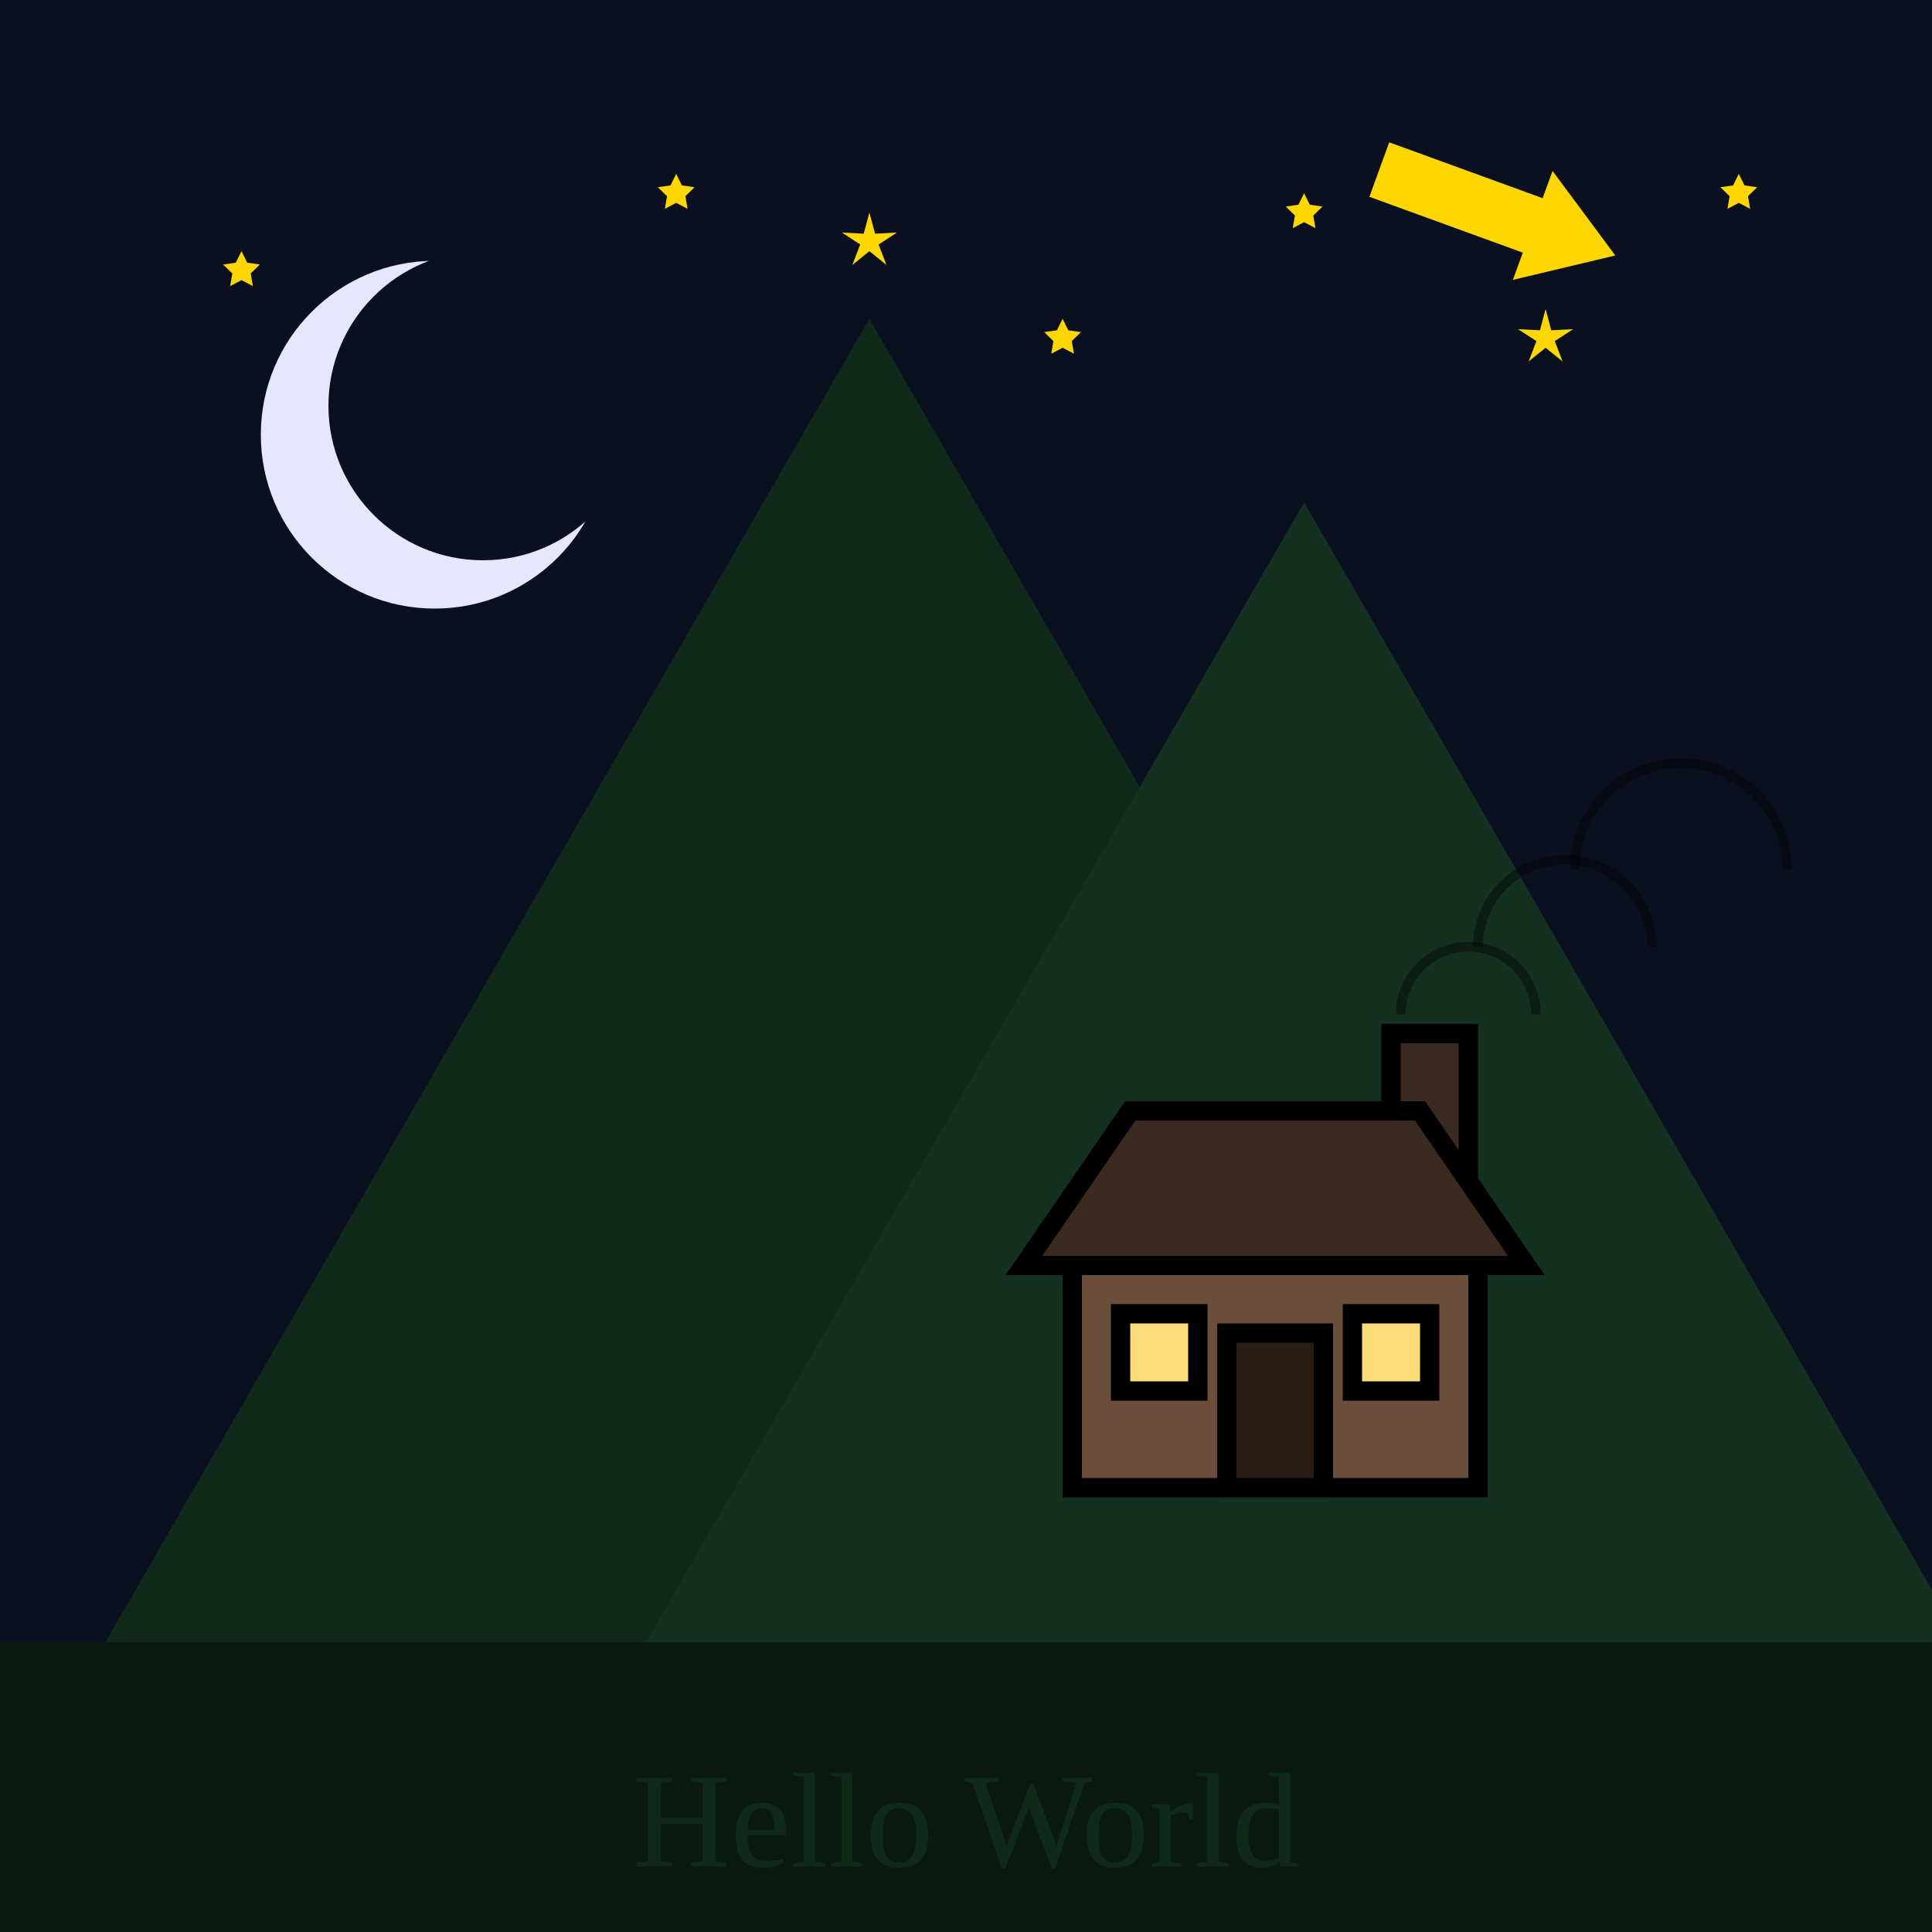
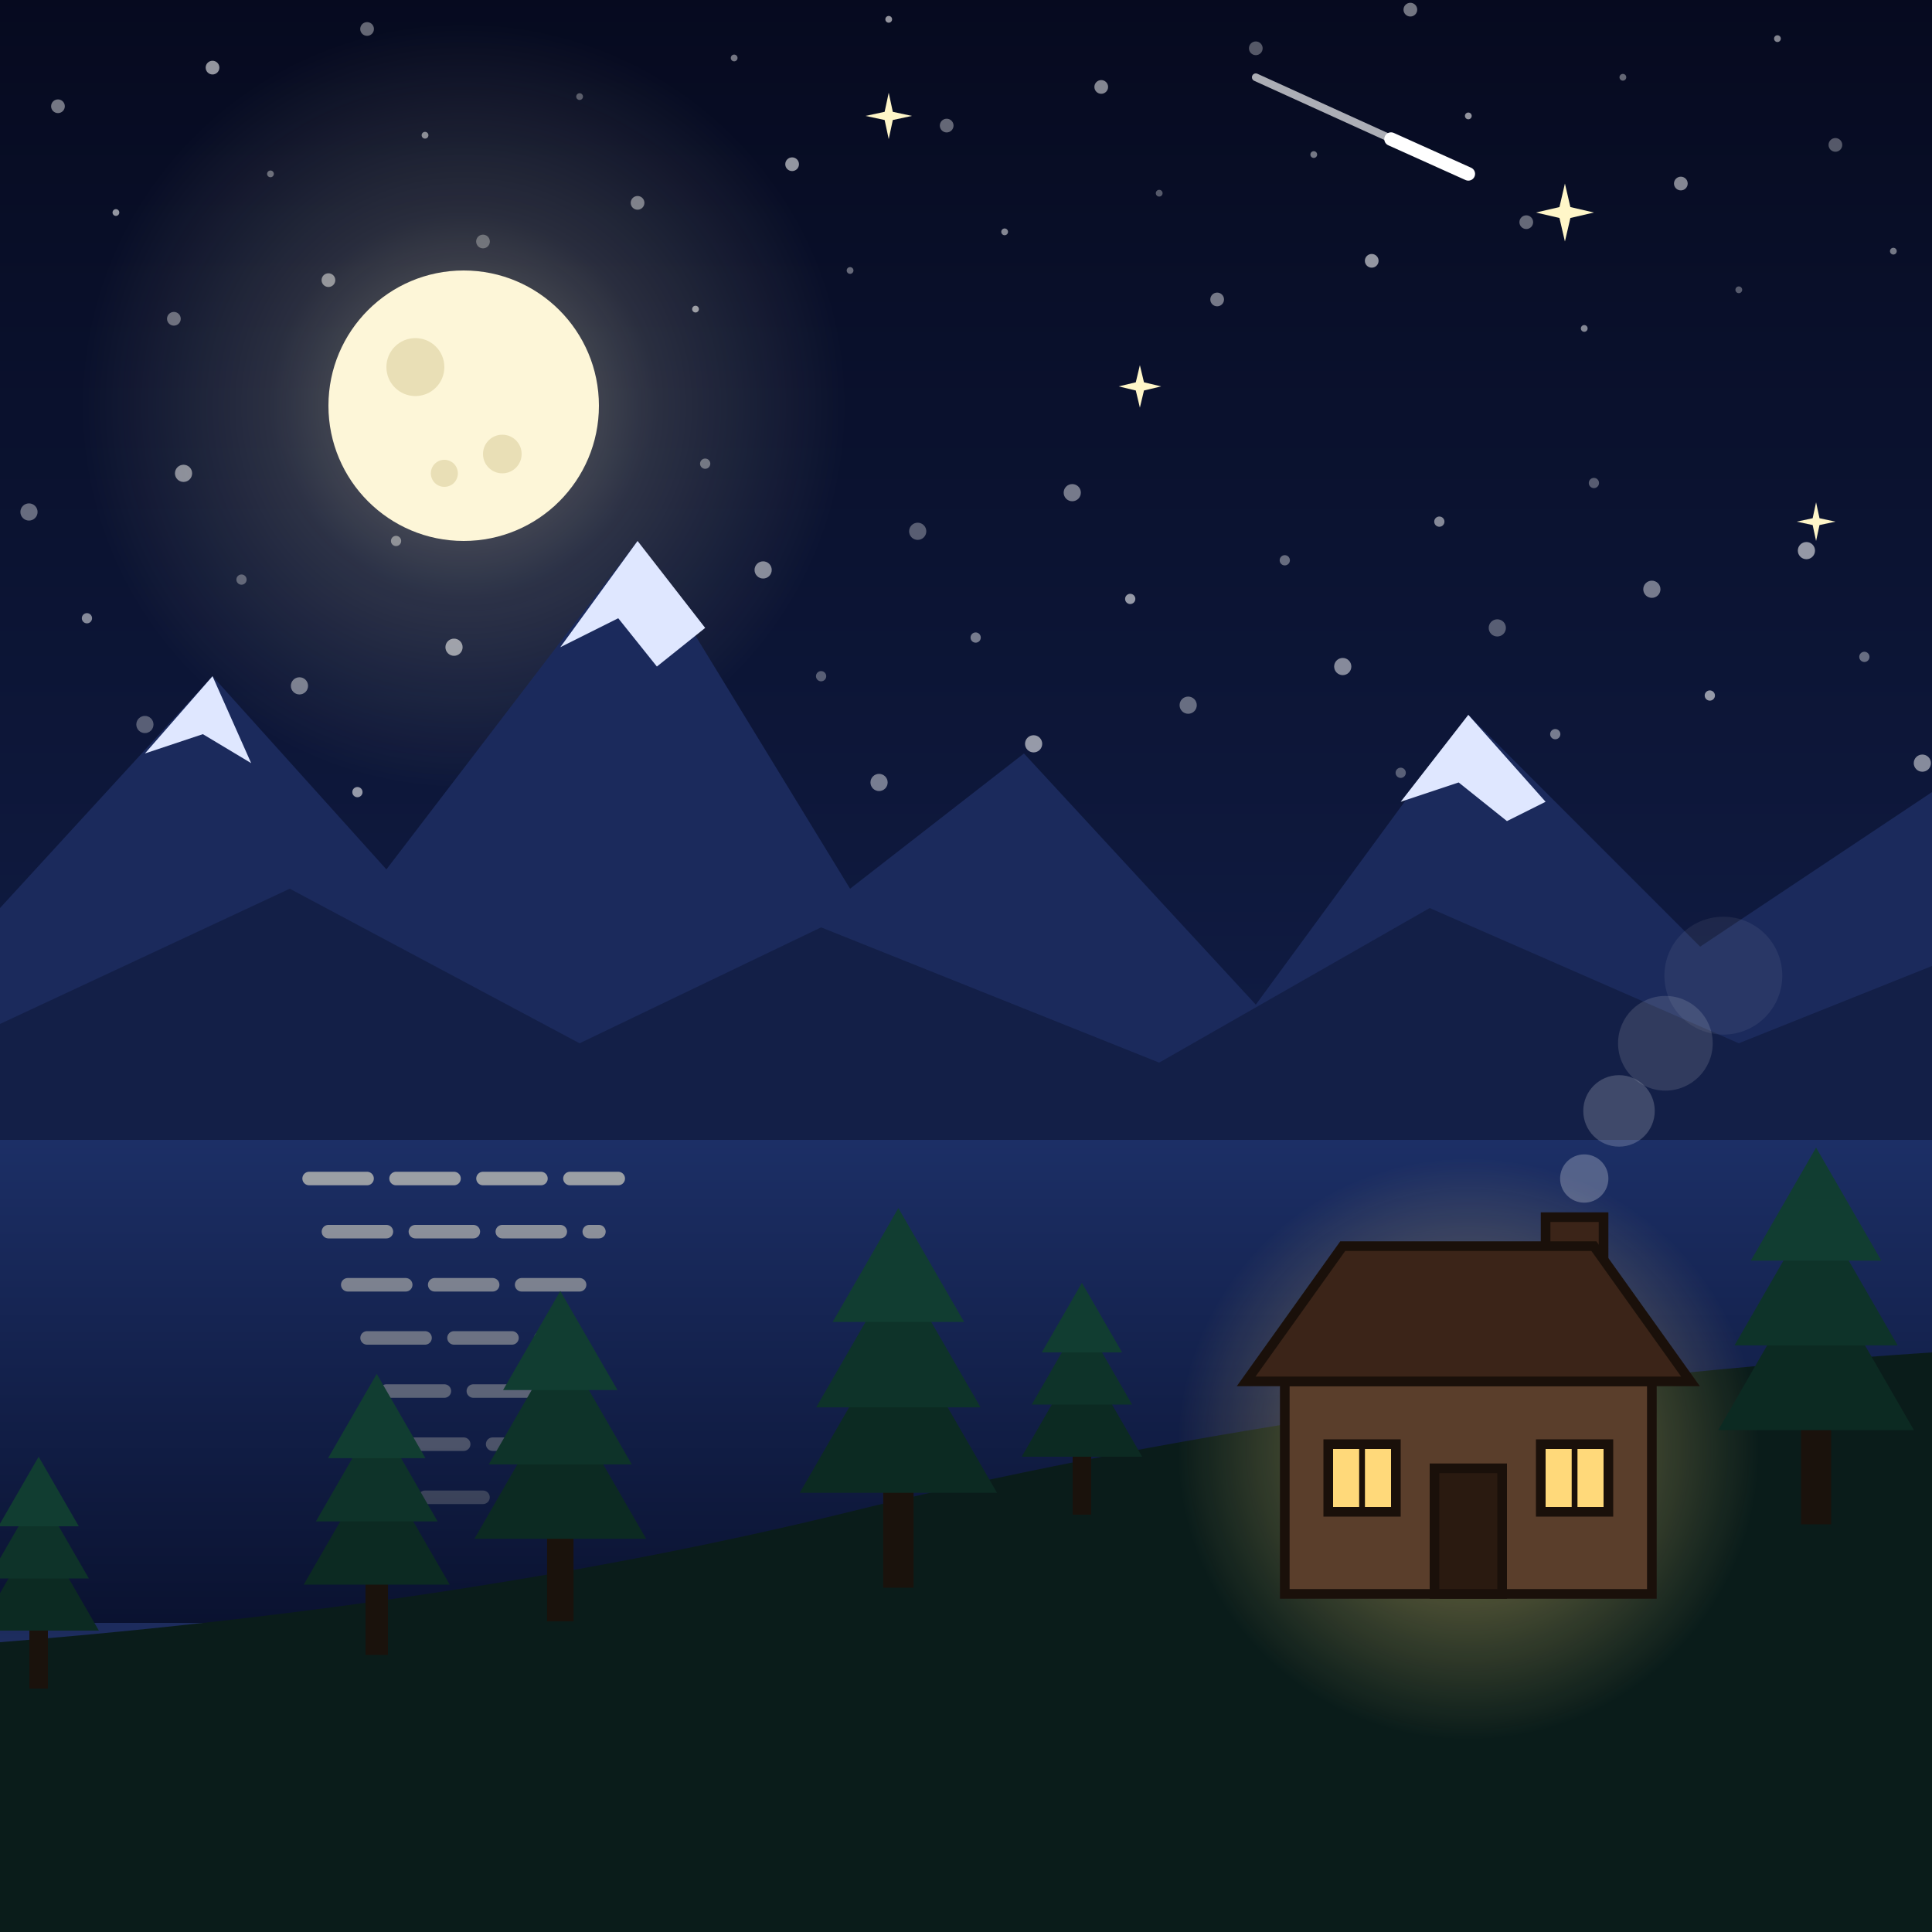
<svg xmlns="http://www.w3.org/2000/svg" viewBox="-100 -100 200 200">
-   <polygon style="fill:#0B1020" points="-100,100 100,100 100,-100 -100,-100 " />
-   <circle style="fill:#E6E6FF" cx="-55" cy="-55" r="18" />
-   <circle style="fill:#0B1020" cx="-50" cy="-58" r="16" />
-   <polygon style="fill:#FFD700" points="-10,-78 -10.588,-75.809 -12.853,-75.927 -10.951,-74.691 -11.763,-72.573 -10,-74 -8.237,-72.573 -9.049,-74.691 -7.147,-75.927 -9.412,-75.809 " />
-   <polygon style="fill:#FFD700" points="10,-67 9.412,-65.809 8.098,-65.618 9.049,-64.691 8.824,-63.382 10,-64 11.176,-63.382 10.951,-64.691 11.902,-65.618 10.588,-65.809 " />
-   <polygon style="fill:#FFD700" points="35,-80 34.412,-78.809 33.098,-78.618 34.049,-77.691 33.824,-76.382 35,-77 36.176,-76.382 35.951,-77.691 36.902,-78.618 35.588,-78.809 " />
-   <polygon style="fill:#FFD700" points="60,-68 59.412,-65.809 57.147,-65.927 59.049,-64.691 58.237,-62.573 60,-64 61.763,-62.573 60.951,-64.691 62.853,-65.927 60.588,-65.809 " />
-   <polygon style="fill:#FFD700" points="-30,-82 -30.588,-80.809 -31.902,-80.618 -30.951,-79.691 -31.176,-78.382 -30,-79 -28.824,-78.382 -29.049,-79.691 -28.098,-80.618 -29.412,-80.809 " />
-   <polygon style="fill:#FFD700" points="-75,-74 -75.588,-72.809 -76.902,-72.618 -75.951,-71.691 -76.176,-70.382 -75,-71 -73.824,-70.382 -74.049,-71.691 -73.098,-72.618 -74.412,-72.809 " />
-   <polygon style="fill:#FFD700" points="80,-82 79.412,-80.809 78.098,-80.618 79.049,-79.691 78.824,-78.382 80,-79 81.176,-78.382 80.951,-79.691 81.902,-80.618 80.588,-80.809 " />
-   <polygon style="fill:#FFD700" points="41.758,-79.627 57.639,-73.847 56.613,-71.028 67.216,-73.554 60.717,-82.304 59.691,-79.485 43.81,-85.265 " />
-   <polygon style="fill:#0F2A1B" points="-10,-67 -89.674,71 69.674,71 " />
-   <polygon style="fill:#133021" points="35,-48 -39.478,81 109.478,81 " />
-   <polygon style="fill:#0A1A12" points="-100,100 100,100 100,70 -100,70 " />
-   <polygon style="fill:#6B4F3A;stroke-width:2;stroke:#000000" points="11,54 53,54 53,26 11,26 " />
-   <polygon style="fill:#2A1D15;stroke-width:2;stroke:#000000" points="27,54 37,54 37,38 27,38 " />
-   <polygon style="fill:#3B2A20;stroke-width:2;stroke:#000000" points="44,23 52,23 52,7 44,7 " />
-   <polygon style="fill:#3B2A20;stroke-width:2;stroke:#000000" points="17,15 47,15 58,31 6,31 " />
-   <polygon style="fill:#FFDC7A;stroke-width:2;stroke:#000000" points="40,44 48,44 48,36 40,36 " />
-   <polygon style="fill:#FFDC7A;stroke-width:2;stroke:#000000" points="16,44 24,44 24,36 16,36 " />
-   <path style="fill:none;stroke-width:1;stroke:#000000;stroke-opacity:0.4" d="M 59 5 A 7 7 0 0 0 45 5" />
-   <path style="fill:none;stroke-width:1;stroke:#000000;stroke-opacity:0.4" d="M 71 -2 A 9 9 0 0 0 53 -2" />
-   <path style="fill:none;stroke-width:1;stroke:#000000;stroke-opacity:0.4" d="M 85 -10 A 11 11 0 0 0 63 -10" />
-   <text style="fill:#0F2A1B" x="0" y="90" font-size="14" text-anchor="middle" dominant-baseline="middle">
- Hello World
- </text>
+   <defs>
+     <linearGradient id="sky" x1="0.5" y1="1" x2="0.5" y2="0">
+       <stop offset="0" stop-color="#24356B" />
+       <stop offset="0.5" stop-color="#0F1A40" />
+       <stop offset="1" stop-color="#060A1F" />
+     </linearGradient>
+     <radialGradient id="moonglow">
+       <stop offset="0" stop-color="#FFF6C8" stop-opacity="0.4" />
+       <stop offset="0.5" stop-color="#FFF6C8" stop-opacity="0.133" />
+       <stop offset="1" stop-color="#FFF6C8" stop-opacity="0" />
+     </radialGradient>
+     <linearGradient id="lake" x1="0.5" y1="1" x2="0.5" y2="0">
+       <stop offset="0" stop-color="#0A1230" />
+       <stop offset="1" stop-color="#1C2F66" />
+     </linearGradient>
+     <radialGradient id="windowglow">
+       <stop offset="0" stop-color="#FFD97A" stop-opacity="0.533" />
+       <stop offset="1" stop-color="#FFD97A" stop-opacity="0" />
+     </radialGradient>
+   </defs>
+   <polygon style="fill:url(#sky)" points="-100,100 100,100 100,-100 -100,-100 " />
+   <circle style="fill:#FFFFFF;fill-opacity:0.314" cx="-100" cy="-5" r="0.35" />
+   <circle style="fill:#FFFFFF;fill-opacity:0.376" cx="-27" cy="-52" r="0.53" />
+   <circle style="fill:#FFFFFF;fill-opacity:0.439" cx="46" cy="-99" r="0.71" />
+   <circle style="fill:#FFFFFF;fill-opacity:0.502" cx="-81" cy="-51" r="0.89" />
+   <circle style="fill:#FFFFFF;fill-opacity:0.565" cx="-8" cy="-98" r="0.35" />
+   <circle style="fill:#FFFFFF;fill-opacity:0.314" cx="65" cy="-50" r="0.53" />
+   <circle style="fill:#FFFFFF;fill-opacity:0.376" cx="-62" cy="-97" r="0.71" />
+   <circle style="fill:#FFFFFF;fill-opacity:0.439" cx="11" cy="-49" r="0.89" />
+   <circle style="fill:#FFFFFF;fill-opacity:0.502" cx="84" cy="-96" r="0.35" />
+   <circle style="fill:#FFFFFF;fill-opacity:0.565" cx="-43" cy="-48" r="0.53" />
+   <circle style="fill:#FFFFFF;fill-opacity:0.314" cx="30" cy="-95" r="0.71" />
+   <circle style="fill:#FFFFFF;fill-opacity:0.376" cx="-97" cy="-47" r="0.89" />
+   <circle style="fill:#FFFFFF;fill-opacity:0.439" cx="-24" cy="-94" r="0.35" />
+   <circle style="fill:#FFFFFF;fill-opacity:0.502" cx="49" cy="-46" r="0.53" />
+   <circle style="fill:#FFFFFF;fill-opacity:0.565" cx="-78" cy="-93" r="0.71" />
+   <circle style="fill:#FFFFFF;fill-opacity:0.314" cx="-5" cy="-45" r="0.89" />
+   <circle style="fill:#FFFFFF;fill-opacity:0.376" cx="68" cy="-92" r="0.35" />
+   <circle style="fill:#FFFFFF;fill-opacity:0.439" cx="-59" cy="-44" r="0.53" />
+   <circle style="fill:#FFFFFF;fill-opacity:0.502" cx="14" cy="-91" r="0.71" />
+   <circle style="fill:#FFFFFF;fill-opacity:0.565" cx="87" cy="-43" r="0.89" />
+   <circle style="fill:#FFFFFF;fill-opacity:0.314" cx="-40" cy="-90" r="0.35" />
+   <circle style="fill:#FFFFFF;fill-opacity:0.376" cx="33" cy="-42" r="0.53" />
+   <circle style="fill:#FFFFFF;fill-opacity:0.439" cx="-94" cy="-89" r="0.71" />
+   <circle style="fill:#FFFFFF;fill-opacity:0.502" cx="-21" cy="-41" r="0.89" />
+   <circle style="fill:#FFFFFF;fill-opacity:0.565" cx="52" cy="-88" r="0.35" />
+   <circle style="fill:#FFFFFF;fill-opacity:0.314" cx="-75" cy="-40" r="0.53" />
+   <circle style="fill:#FFFFFF;fill-opacity:0.376" cx="-2" cy="-87" r="0.71" />
+   <circle style="fill:#FFFFFF;fill-opacity:0.439" cx="71" cy="-39" r="0.89" />
+   <circle style="fill:#FFFFFF;fill-opacity:0.502" cx="-56" cy="-86" r="0.35" />
+   <circle style="fill:#FFFFFF;fill-opacity:0.565" cx="17" cy="-38" r="0.53" />
+   <circle style="fill:#FFFFFF;fill-opacity:0.314" cx="90" cy="-85" r="0.71" />
+   <circle style="fill:#FFFFFF;fill-opacity:0.376" cx="-37" cy="-37" r="0.89" />
+   <circle style="fill:#FFFFFF;fill-opacity:0.439" cx="36" cy="-84" r="0.35" />
+   <circle style="fill:#FFFFFF;fill-opacity:0.502" cx="-91" cy="-36" r="0.53" />
+   <circle style="fill:#FFFFFF;fill-opacity:0.565" cx="-18" cy="-83" r="0.71" />
+   <circle style="fill:#FFFFFF;fill-opacity:0.314" cx="55" cy="-35" r="0.89" />
+   <circle style="fill:#FFFFFF;fill-opacity:0.376" cx="-72" cy="-82" r="0.35" />
+   <circle style="fill:#FFFFFF;fill-opacity:0.439" cx="1" cy="-34" r="0.53" />
+   <circle style="fill:#FFFFFF;fill-opacity:0.502" cx="74" cy="-81" r="0.71" />
+   <circle style="fill:#FFFFFF;fill-opacity:0.565" cx="-53" cy="-33" r="0.89" />
+   <circle style="fill:#FFFFFF;fill-opacity:0.314" cx="20" cy="-80" r="0.35" />
+   <circle style="fill:#FFFFFF;fill-opacity:0.376" cx="93" cy="-32" r="0.53" />
+   <circle style="fill:#FFFFFF;fill-opacity:0.439" cx="-34" cy="-79" r="0.71" />
+   <circle style="fill:#FFFFFF;fill-opacity:0.502" cx="39" cy="-31" r="0.89" />
+   <circle style="fill:#FFFFFF;fill-opacity:0.565" cx="-88" cy="-78" r="0.35" />
+   <circle style="fill:#FFFFFF;fill-opacity:0.314" cx="-15" cy="-30" r="0.53" />
+   <circle style="fill:#FFFFFF;fill-opacity:0.376" cx="58" cy="-77" r="0.71" />
+   <circle style="fill:#FFFFFF;fill-opacity:0.439" cx="-69" cy="-29" r="0.89" />
+   <circle style="fill:#FFFFFF;fill-opacity:0.502" cx="4" cy="-76" r="0.35" />
+   <circle style="fill:#FFFFFF;fill-opacity:0.565" cx="77" cy="-28" r="0.53" />
+   <circle style="fill:#FFFFFF;fill-opacity:0.314" cx="-50" cy="-75" r="0.71" />
+   <circle style="fill:#FFFFFF;fill-opacity:0.376" cx="23" cy="-27" r="0.89" />
+   <circle style="fill:#FFFFFF;fill-opacity:0.439" cx="96" cy="-74" r="0.35" />
+   <circle style="fill:#FFFFFF;fill-opacity:0.502" cx="-31" cy="-26" r="0.53" />
+   <circle style="fill:#FFFFFF;fill-opacity:0.565" cx="42" cy="-73" r="0.71" />
+   <circle style="fill:#FFFFFF;fill-opacity:0.314" cx="-85" cy="-25" r="0.89" />
+   <circle style="fill:#FFFFFF;fill-opacity:0.376" cx="-12" cy="-72" r="0.35" />
+   <circle style="fill:#FFFFFF;fill-opacity:0.439" cx="61" cy="-24" r="0.53" />
+   <circle style="fill:#FFFFFF;fill-opacity:0.502" cx="-66" cy="-71" r="0.71" />
+   <circle style="fill:#FFFFFF;fill-opacity:0.565" cx="7" cy="-23" r="0.89" />
+   <circle style="fill:#FFFFFF;fill-opacity:0.314" cx="80" cy="-70" r="0.35" />
+   <circle style="fill:#FFFFFF;fill-opacity:0.376" cx="-47" cy="-22" r="0.53" />
+   <circle style="fill:#FFFFFF;fill-opacity:0.439" cx="26" cy="-69" r="0.71" />
+   <circle style="fill:#FFFFFF;fill-opacity:0.502" cx="99" cy="-21" r="0.89" />
+   <circle style="fill:#FFFFFF;fill-opacity:0.565" cx="-28" cy="-68" r="0.35" />
+   <circle style="fill:#FFFFFF;fill-opacity:0.314" cx="45" cy="-20" r="0.53" />
+   <circle style="fill:#FFFFFF;fill-opacity:0.376" cx="-82" cy="-67" r="0.71" />
+   <circle style="fill:#FFFFFF;fill-opacity:0.439" cx="-9" cy="-19" r="0.89" />
+   <circle style="fill:#FFFFFF;fill-opacity:0.502" cx="64" cy="-66" r="0.35" />
+   <circle style="fill:#FFFFFF;fill-opacity:0.565" cx="-63" cy="-18" r="0.53" />
+   <polygon style="fill:#FFF6C8" points="62,-81 61.434,-78.566 59,-78 61.434,-77.434 62,-75 62.566,-77.434 65,-78 62.566,-78.566 " />
+   <polygon style="fill:#FFF6C8" points="-8,-90.4 -8.424,-88.424 -10.4,-88 -8.424,-87.576 -8,-85.6 -7.576,-87.576 -5.6,-88 -7.576,-88.424 " />
+   <polygon style="fill:#FFF6C8" points="88,-48 87.646,-46.354 86,-46 87.646,-45.646 88,-44 88.354,-45.646 90,-46 88.354,-46.354 " />
+   <polygon style="fill:#FFF6C8" points="18,-62.2 17.576,-60.424 15.8,-60 17.576,-59.576 18,-57.8 18.424,-59.576 20.2,-60 18.424,-60.424 " />
+   <polyline style="fill:none;stroke-width:0.8;stroke:#FFFFFF;stroke-opacity:0.667;stroke-linecap:round" points="30,-92 52,-82 " />
+   <polyline style="fill:none;stroke-width:1.4;stroke:#FFFFFF;stroke-linecap:round" points="44,-85.6 52,-82 " />
+   <circle style="fill:url(#moonglow)" cx="-52" cy="-58" r="40" />
+   <circle style="fill:#FDF6D8" cx="-52" cy="-58" r="14" />
+   <circle style="fill:#E9DFB6" cx="-57" cy="-62" r="3" />
+   <circle style="fill:#E9DFB6" cx="-48" cy="-53" r="2" />
+   <circle style="fill:#E9DFB6" cx="-54" cy="-51" r="1.4" />
+   <polygon style="fill:#1B2A5C" points="-100,18 -100,-6 -78,-30 -60,-10 -34,-44 -12,-8 6,-22 30,4 52,-26 76,-2 100,-18 100,18 " />
+   <polygon style="fill:#DFE7FF" points="-34,-44 -42,-33 -36,-36 -32,-31 -27,-35 " />
+   <polygon style="fill:#DFE7FF" points="-78,-30 -85,-22 -79,-24 -74,-21 " />
+   <polygon style="fill:#DFE7FF" points="52,-26 45,-17 51,-19 56,-15 60,-17 " />
+   <polygon style="fill:#131F47" points="-100,18 -100,6 -70,-8 -40,8 -15,-4 20,10 48,-6 80,8 100,0 100,18 " />
+   <polygon style="fill:url(#lake)" points="-100,68 100,68 100,18 -100,18 " />
+   <polyline style="fill:none;stroke-width:1.4;stroke:#FDF6D8;stroke-opacity:0.565;stroke-dasharray:6 3;stroke-linecap:round" points="-68,22 -36,22 " />
+   <polyline style="fill:none;stroke-width:1.4;stroke:#FDF6D8;stroke-opacity:0.502;stroke-dasharray:6 3;stroke-linecap:round" points="-66,27.5 -38,27.5 " />
+   <polyline style="fill:none;stroke-width:1.4;stroke:#FDF6D8;stroke-opacity:0.439;stroke-dasharray:6 3;stroke-linecap:round" points="-64,33 -40,33 " />
+   <polyline style="fill:none;stroke-width:1.4;stroke:#FDF6D8;stroke-opacity:0.376;stroke-dasharray:6 3;stroke-linecap:round" points="-62,38.5 -42,38.5 " />
+   <polyline style="fill:none;stroke-width:1.4;stroke:#FDF6D8;stroke-opacity:0.314;stroke-dasharray:6 3;stroke-linecap:round" points="-60,44 -44,44 " />
+   <polyline style="fill:none;stroke-width:1.4;stroke:#FDF6D8;stroke-opacity:0.251;stroke-dasharray:6 3;stroke-linecap:round" points="-58,49.5 -46,49.5 " />
+   <polyline style="fill:none;stroke-width:1.4;stroke:#FDF6D8;stroke-opacity:0.188;stroke-dasharray:6 3;stroke-linecap:round" points="-56,55 -48,55 " />
+   <path style="fill:#0A1C1A" d="M -100 70 Q -50 66 -10 56 Q 40 44 100 40 L 100 100 L -100 100 Z" />
+   <g transform="translate(-96 70) scale(0.8 0.8)">
+     <polygon style="fill:#1A120C" points="-1.2,6 1.2,6 1.2,-2 -1.2,-2 " />
+     <polygon style="fill:#0C2A22" points="0,-15 -7.794,-1.5 7.794,-1.5 " />
+     <polygon style="fill:#0E3329" points="0,-19.5 -6.495,-8.25 6.495,-8.25 " />
+     <polygon style="fill:#113D31" points="0,-24 -5.196,-15 5.196,-15 " />
+   </g>
+   <g transform="translate(-61 65.5) scale(0.97 0.97)">
+     <polygon style="fill:#1A120C" points="-1.2,6 1.2,6 1.2,-2 -1.2,-2 " />
+     <polygon style="fill:#0C2A22" points="0,-15 -7.794,-1.5 7.794,-1.5 " />
+     <polygon style="fill:#0E3329" points="0,-19.5 -6.495,-8.25 6.495,-8.25 " />
+     <polygon style="fill:#113D31" points="0,-24 -5.196,-15 5.196,-15 " />
+   </g>
+   <g transform="translate(-42 61) scale(1.14 1.14)">
+     <polygon style="fill:#1A120C" points="-1.2,6 1.2,6 1.2,-2 -1.2,-2 " />
+     <polygon style="fill:#0C2A22" points="0,-15 -7.794,-1.5 7.794,-1.5 " />
+     <polygon style="fill:#0E3329" points="0,-19.5 -6.495,-8.25 6.495,-8.25 " />
+     <polygon style="fill:#113D31" points="0,-24 -5.196,-15 5.196,-15 " />
+   </g>
+   <g transform="translate(-7 56.5) scale(1.31 1.31)">
+     <polygon style="fill:#1A120C" points="-1.2,6 1.2,6 1.2,-2 -1.2,-2 " />
+     <polygon style="fill:#0C2A22" points="0,-15 -7.794,-1.5 7.794,-1.5 " />
+     <polygon style="fill:#0E3329" points="0,-19.5 -6.495,-8.25 6.495,-8.25 " />
+     <polygon style="fill:#113D31" points="0,-24 -5.196,-15 5.196,-15 " />
+   </g>
+   <g transform="translate(12 52) scale(0.8 0.8)">
+     <polygon style="fill:#1A120C" points="-1.2,6 1.2,6 1.2,-2 -1.2,-2 " />
+     <polygon style="fill:#0C2A22" points="0,-15 -7.794,-1.5 7.794,-1.5 " />
+     <polygon style="fill:#0E3329" points="0,-19.5 -6.495,-8.25 6.495,-8.25 " />
+     <polygon style="fill:#113D31" points="0,-24 -5.196,-15 5.196,-15 " />
+   </g>
+   <g transform="translate(52 54)">
+     <circle style="fill:url(#windowglow)" cx="0" cy="-4" r="30" />
+     <polygon style="fill:#3B2418;stroke-width:1;stroke:#1A100A" points="8,-16 14,-16 14,-28 8,-28 " />
+     <polygon style="fill:#5A3E2B;stroke-width:1;stroke:#1A100A" points="-19,11 19,11 19,-11 -19,-11 " />
+     <polygon style="fill:#3B2418;stroke-width:1;stroke:#1A100A" points="-13,-25 13,-25 23,-11 -23,-11 " />
+     <polygon style="fill:#2A1A10;stroke-width:1;stroke:#1A100A" points="-3.5,11 3.5,11 3.5,-2 -3.5,-2 " />
+     <polygon style="fill:#FFD97A;stroke-width:1;stroke:#1A100A" points="-14.5,2.5 -7.5,2.5 -7.5,-4.5 -14.5,-4.5 " />
+     <polygon style="fill:#FFD97A;stroke-width:1;stroke:#1A100A" points="7.5,2.5 14.5,2.5 14.5,-4.5 7.5,-4.5 " />
+     <polyline style="fill:none;stroke-width:0.6;stroke:#1A100A" points="-11,2.5 -11,-4.5 " />
+     <polyline style="fill:none;stroke-width:0.6;stroke:#1A100A" points="11,2.5 11,-4.5 " />
+     <circle style="fill:#FFFFFF;fill-opacity:0.251" cx="12" cy="-32" r="2.5" />
+     <circle style="fill:#FFFFFF;fill-opacity:0.188" cx="15.6" cy="-39" r="3.7" />
+     <circle style="fill:#FFFFFF;fill-opacity:0.125" cx="20.4" cy="-46" r="4.9" />
+     <circle style="fill:#FFFFFF;fill-opacity:0.063" cx="26.4" cy="-53" r="6.1" />
+   </g>
+   <g transform="translate(88 50) scale(1.3 1.3)">
+     <polygon style="fill:#1A120C" points="-1.2,6 1.2,6 1.2,-2 -1.2,-2 " />
+     <polygon style="fill:#0C2A22" points="0,-15 -7.794,-1.5 7.794,-1.5 " />
+     <polygon style="fill:#0E3329" points="0,-19.5 -6.495,-8.25 6.495,-8.25 " />
+     <polygon style="fill:#113D31" points="0,-24 -5.196,-15 5.196,-15 " />
+   </g>
</svg>
